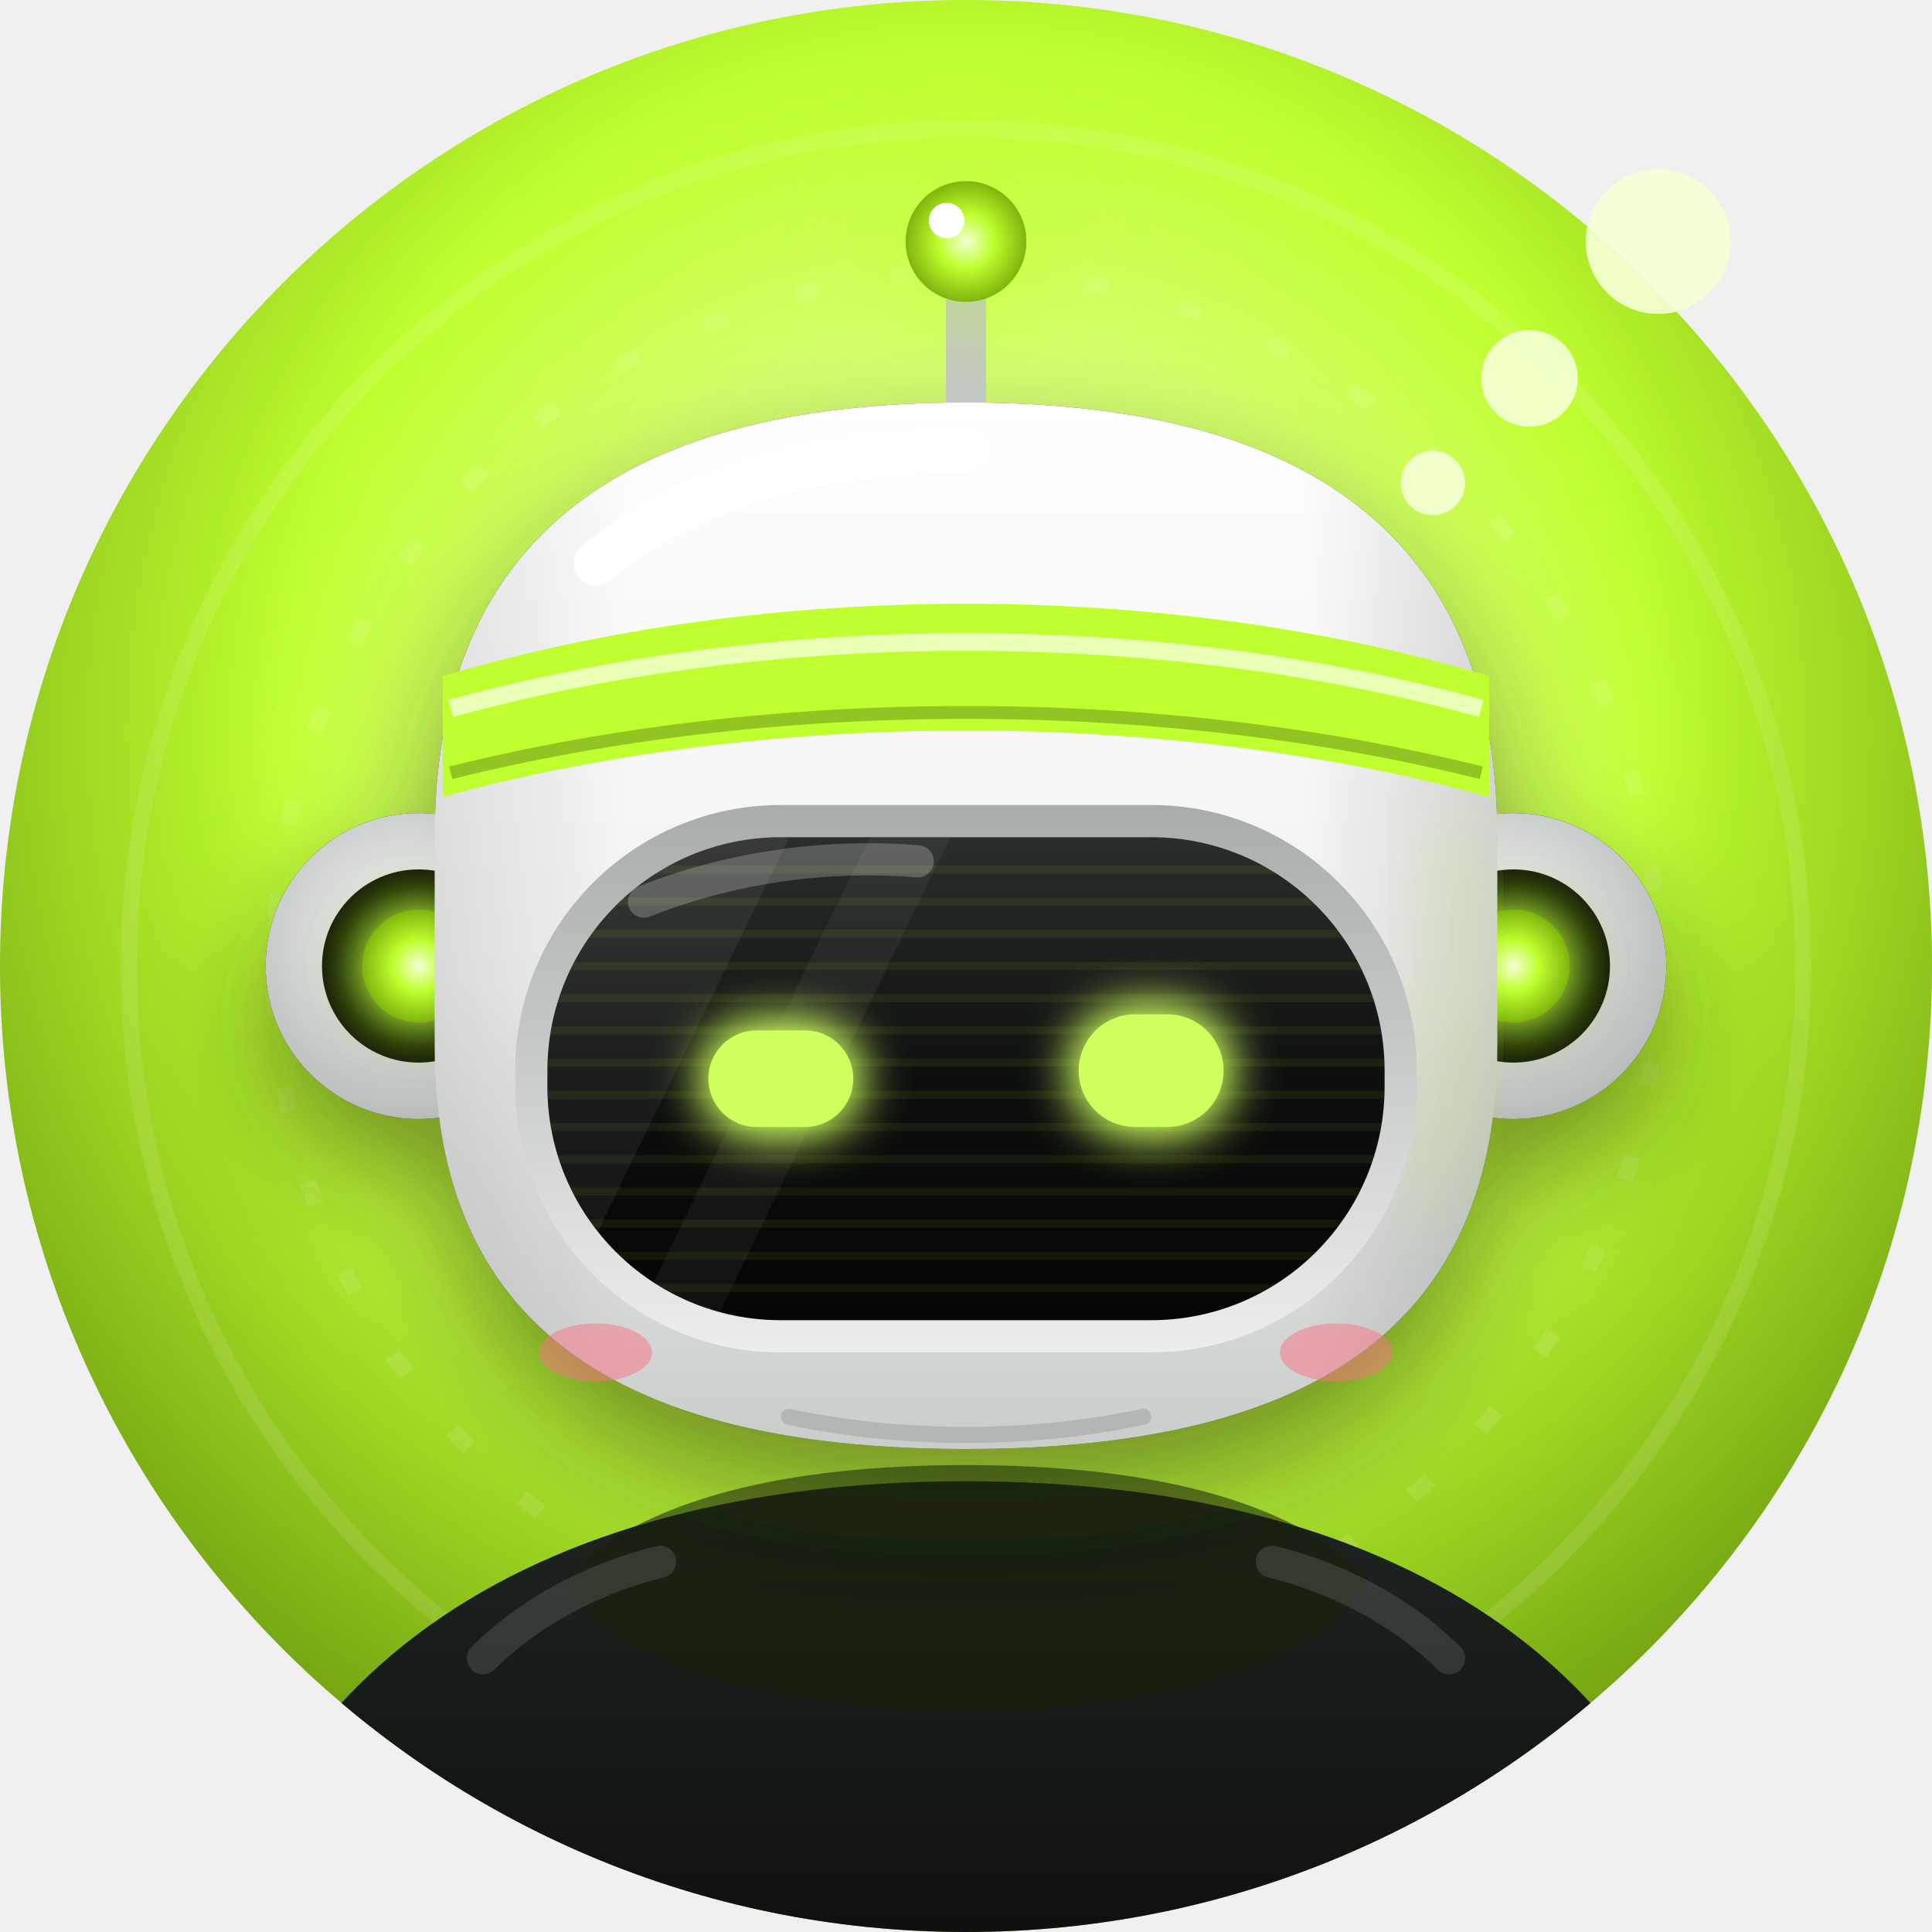
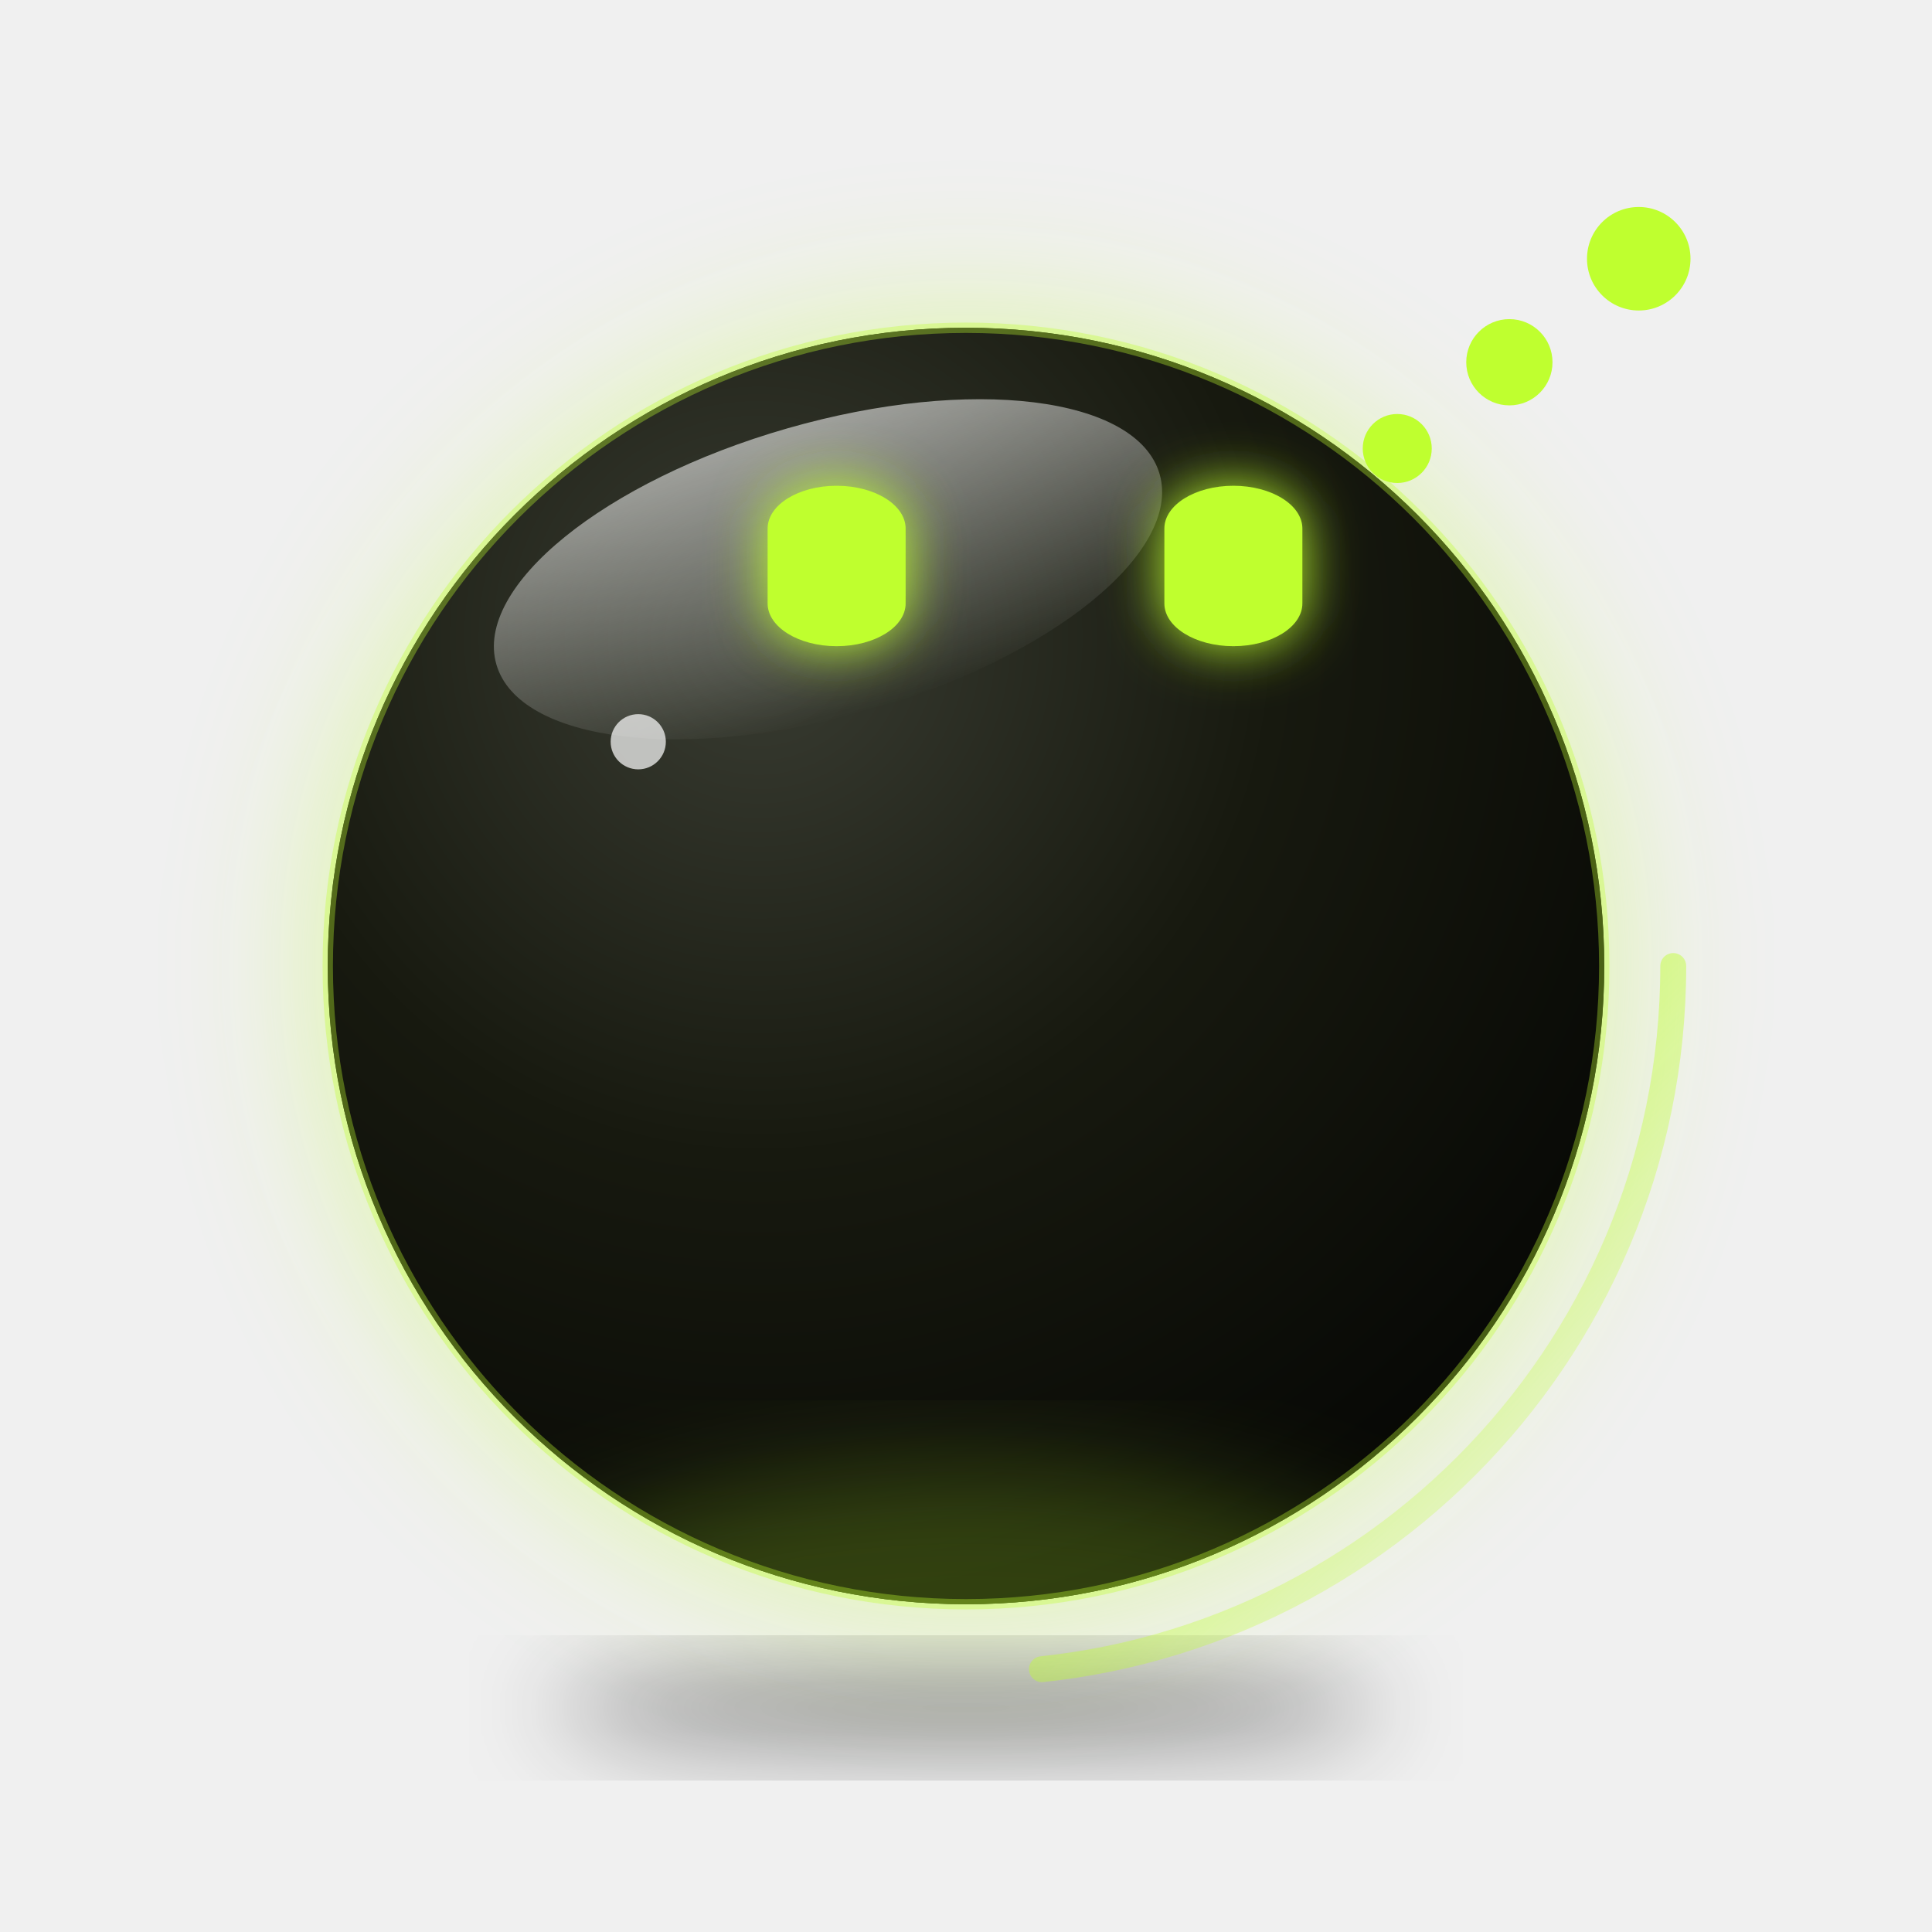
- <svg xmlns="http://www.w3.org/2000/svg" viewBox="0 0 240 240">
+ <svg xmlns="http://www.w3.org/2000/svg" viewBox="-12 -12 224 224" class="max think">
+   <style>.max .body{transform-origin:100px 112px;animation:float 4.2s ease-in-out infinite}
+ .max .core{transform-origin:100px 100px;animation:pulse 3.2s ease-in-out infinite}
+ .max .ring{transform-origin:100px 100px;opacity:0;transition:opacity .4s}
+ .max .eyes{transition:transform .35s cubic-bezier(.3,1.4,.5,1)}
+ .max .eye{transform-box:fill-box;transform-origin:center;animation:blink 5s infinite}
+ .max .eye.r{animation-delay:.04s}
+ .max .arc{opacity:0;transition:opacity .2s}
+ .max .pill{transition:opacity .2s}
+ .max .sparks{opacity:0}
+ .max .dots{opacity:0;transition:opacity .3s}
+ .max .shadow{transform-origin:100px 186px;animation:shadow 4.2s ease-in-out infinite}
+ @keyframes float{0%,100%{transform:translateY(0)}50%{transform:translateY(-5px)}}
+ @keyframes shadow{0%,100%{transform:scaleX(1);opacity:.35}50%{transform:scaleX(.86);opacity:.22}}
+ @keyframes pulse{0%,100%{transform:scale(1);opacity:.85}50%{transform:scale(1.08);opacity:1}}
+ @keyframes blink{0%,46%,50%,100%{transform:scaleY(1)}48%{transform:scaleY(.08)}}
+ @keyframes look{0%,30%{transform:translate(0,0)}36%,52%{transform:translate(-7px,1px)}58%,74%{transform:translate(6px,0)}80%,100%{transform:translate(0,0)}}
+ .max.idle .eyes{animation:look 9s ease-in-out infinite}
+ .max.happy .pill,.max.cheer .pill{opacity:0}
+ .max.happy .arc,.max.cheer .arc{opacity:1}
+ .max.happy .eye,.max.cheer .eye{animation:none}
+ .max.wink .eye.l .pill{opacity:0}.max.wink .eye.l .arc{opacity:1}
+ .max.wink .eye.l{animation:none}
+ .max.think .eyes{transform:translate(8px,-9px)}
+ .max.think .eye{animation:none;transform:scaleY(.62)}
+ .max.think .ring{opacity:1;animation:spin 2.2s linear infinite}
+ .max.think .dots{opacity:1}
+ .max.think .dots circle{animation:dot 1.2s ease-in-out infinite}
+ .max.think .dots circle:nth-child(2){animation-delay:.2s}.max.think .dots circle:nth-child(3){animation-delay:.4s}
+ @keyframes spin{to{transform:rotate(360deg)}}
+ @keyframes dot{0%,100%{opacity:.25;transform:translateY(0)}50%{opacity:1;transform:translateY(-4px)}}
+ .max.talk .core{animation:talk .42s ease-in-out infinite}
+ .max.talk .body{animation:talkb .42s ease-in-out infinite}
+ .max.talk .eye{animation:none}
+ @keyframes talk{0%,100%{transform:scale(.94);opacity:.8}50%{transform:scale(1.16);opacity:1}}
+ @keyframes talkb{0%,100%{transform:scale(1)}50%{transform:scale(1.025,.985)}}
+ .max.cheer .body{animation:jump 1.1s cubic-bezier(.3,.6,.4,1) infinite}
+ .max.cheer .shadow{animation:jshadow 1.1s cubic-bezier(.3,.6,.4,1) infinite}
+ .max.cheer .core{animation:pulse .55s ease-in-out infinite}
+ .max.cheer .sparks{opacity:1}
+ .max.cheer .sparks line{animation:spark 1.1s ease-out infinite;transform-origin:100px 100px}
+ @keyframes jump{0%{transform:translateY(0) scale(1.08,.9)}18%{transform:translateY(-4px) scale(.94,1.08)}45%{transform:translateY(-30px) scale(1,1)}72%{transform:translateY(0) scale(1.06,.93)}86%,100%{transform:translateY(0) scale(1,1)}}
+ @keyframes jshadow{0%,72%,100%{transform:scaleX(1);opacity:.35}45%{transform:scaleX(.6);opacity:.12}}
+ @keyframes spark{0%,30%{opacity:0;stroke-dashoffset:18}45%{opacity:1}100%{opacity:0;stroke-dashoffset:-22}}
+ .max .shade{opacity:0}
+ .max .o,.max .chev,.max .zz,.max .wave{opacity:0;transition:opacity .2s}
+ .max .wave{transform-origin:100px 100px}
+ .max.sleepy .eye{animation:none;transform:scaleY(.28) translateY(28px)}
+ .max.sleepy .core{animation:pulse 6s ease-in-out infinite;opacity:.35}
+ .max.sleepy .body{animation:float 7s ease-in-out infinite}
+ .max.sleepy .zz{opacity:1}.max.sleepy .zz text{animation:zz 3s ease-in-out infinite}.max.sleepy .zz text+text{animation-delay:1s}
+ @keyframes zz{0%{opacity:0;transform:translateY(8px)}40%{opacity:1}100%{opacity:0;transform:translateY(-10px)}}
+ .max.strain .pill{opacity:0}.max.strain .chev{opacity:1}.max.strain .eye{animation:none}
+ .max.strain .core{animation:pulse .5s ease-in-out infinite}
+ .max.strain .body{animation:shake .18s linear infinite}
+ @keyframes shake{0%,100%{transform:translate(0,0)}25%{transform:translate(-1.2px,.6px)}75%{transform:translate(1.2px,-.6px)}}
+ .max.proud .pill{opacity:0}.max.proud .arc{opacity:1}.max.proud .eye{animation:none}
+ .max.proud .halo{opacity:.7!important}
+ .max.proud .core{animation:pulse 1.6s ease-in-out infinite}
+ .max.proud .body{animation:nod 2.4s ease-in-out infinite}
+ @keyframes nod{0%,100%{transform:translateY(0) rotate(0)}50%{transform:translateY(-6px) rotate(-3deg)}}
+ .max.surprised .pill{opacity:0}.max.surprised .o{opacity:1}.max.surprised .eye{animation:none}
+ .max.surprised .body{animation:surprise 2.2s ease-in-out infinite}
+ @keyframes surprise{0%,100%{transform:translateY(0) scale(1)}10%{transform:translateY(-10px) scale(1.04)}25%{transform:translateY(0) scale(1)}}
+ .max.listen .wave{opacity:1;animation:wave 1.6s ease-out infinite}
+ .max.listen .eye{animation:none;transform:scaleY(.85)}
+ @keyframes wave{0%{transform:scale(.92);opacity:.7}100%{transform:scale(1.25);opacity:0}}
+ @keyframes tap{0%{transform:scale(.88,1.08)}45%{transform:scale(1.08,.92) translateY(-8px)}100%{transform:scale(1)}}
+ @media (prefers-reduced-motion:reduce){.max *{animation:none!important}}
+ .max.cheerx .sparks{opacity:1}.max.cheerx .sparks line{animation:spark 1.6s ease-out infinite;transform-origin:100px 100px}
+ </style>
  <defs>
-     <radialGradient id="bgt" cx="50%" cy="38%" r="70%">
-       <stop offset="0" stop-color="#E4FF94" />
-       <stop offset=".5" stop-color="#BFFF2F" />
-       <stop offset="1" stop-color="#557F06" />
+     <radialGradient id="gBody" gradientUnits="userSpaceOnUse" cx="76" cy="62" r="120">
+       <stop offset="0" stop-color="#3A3D33" />
+       <stop offset=".5" stop-color="#17190F" />
+       <stop offset="1" stop-color="#070805" />
    </radialGradient>
-     <radialGradient id="halot" cx="50%" cy="50%" r="50%">
-       <stop offset="0" stop-color="#F4FFD1" stop-opacity=".55" />
-       <stop offset="1" stop-color="#F4FFD1" stop-opacity="0" />
+     <radialGradient id="gBody2" cx="50%" cy="50%" r="50%">
+       <stop offset=".86" stop-color="#0B0C08" />
+       <stop offset="1" stop-color="#0B0C08" />
    </radialGradient>
-     <linearGradient id="headt" x1="0" y1="0" x2="0" y2="1">
-       <stop offset="0" stop-color="#FFFFFF" />
-       <stop offset=".55" stop-color="#F1F2F1" />
-       <stop offset="1" stop-color="#C9CDCA" />
+     <radialGradient id="gCore" cx="50%" cy="55%" r="50%">
+       <stop offset="0" stop-color="#BFFF2F" stop-opacity=".95" />
+       <stop offset=".45" stop-color="#BFFF2F" stop-opacity=".35" />
+       <stop offset="1" stop-color="#BFFF2F" stop-opacity="0" />
+     </radialGradient>
+     <radialGradient id="gHalo" cx="50%" cy="50%" r="50%">
+       <stop offset=".6" stop-color="#BFFF2F" stop-opacity=".0" />
+       <stop offset=".78" stop-color="#BFFF2F" stop-opacity=".28" />
+       <stop offset="1" stop-color="#BFFF2F" stop-opacity="0" />
+     </radialGradient>
+     <radialGradient id="gShade" gradientUnits="userSpaceOnUse" cx="78" cy="64" r="130">
+       <stop offset=".35" stop-color="#000" stop-opacity="0" />
+       <stop offset="1" stop-color="#000" stop-opacity=".45" />
+     </radialGradient>
+     <linearGradient id="gGloss" x1="0" y1="0" x2="0" y2="1">
+       <stop offset="0" stop-color="#fff" stop-opacity=".55" />
+       <stop offset="1" stop-color="#fff" stop-opacity="0" />
    </linearGradient>
-     <linearGradient id="headSidet" x1="0" y1="0" x2="1" y2="0">
-       <stop offset="0" stop-color="#000" stop-opacity=".10" />
-       <stop offset=".18" stop-color="#000" stop-opacity="0" />
-       <stop offset=".82" stop-color="#000" stop-opacity="0" />
-       <stop offset="1" stop-color="#000" stop-opacity=".14" />
+     <linearGradient id="gRing" x1="0" y1="0" x2="1" y2="1">
+       <stop offset="0" stop-color="#BFFF2F" stop-opacity="0" />
+       <stop offset=".5" stop-color="#BFFF2F" stop-opacity=".9" />
+       <stop offset="1" stop-color="#BFFF2F" stop-opacity="0" />
    </linearGradient>
-     <linearGradient id="visort" x1="0" y1="0" x2="0" y2="1">
-       <stop offset="0" stop-color="#2A2E2B" />
-       <stop offset=".5" stop-color="#0D0F0E" />
-       <stop offset="1" stop-color="#040504" />
-     </linearGradient>
-     <linearGradient id="bezelt" x1="0" y1="0" x2="0" y2="1">
-       <stop offset="0" stop-color="#A8ADAA" />
-       <stop offset="1" stop-color="#ECEEEC" />
-     </linearGradient>
-     <linearGradient id="hoodt" x1="0" y1="0" x2="0" y2="1">
-       <stop offset="0" stop-color="#1F2521" />
-       <stop offset="1" stop-color="#0A0B0A" />
-     </linearGradient>
-     <linearGradient id="bandt" x1="0" y1="0" x2="0" y2="1">
-       <stop offset="0" stop-color="#BFFF2F" />
-       <stop offset="1" stop-color="#BFFF2F" />
-     </linearGradient>
-     <linearGradient id="goldt" x1="0" y1="0" x2="1" y2="1">
-       <stop offset="0" stop-color="#FEF9C3" />
-       <stop offset=".45" stop-color="#FACC15" />
-       <stop offset="1" stop-color="#92400E" />
-     </linearGradient>
-     <radialGradient id="eart" cx="45%" cy="40%" r="65%">
-       <stop offset="0" stop-color="#F5F6F5" />
-       <stop offset="1" stop-color="#B3B8B5" />
-     </radialGradient>
-     <radialGradient id="ledt" cx="50%" cy="50%" r="50%">
-       <stop offset="0" stop-color="#F4FFD6" />
-       <stop offset=".45" stop-color="#BFFF2F" />
-       <stop offset="1" stop-color="#7FB50C" />
-     </radialGradient>
-     <filter id="glowt" x="-80%" y="-80%" width="260%" height="260%">
+     <filter id="fGlow" x="-50%" y="-50%" width="200%" height="200%">
      <feGaussianBlur stdDeviation="3.2" result="b" />
      <feMerge>
-         <feMergeNode in="b" />
        <feMergeNode in="b" />
        <feMergeNode in="SourceGraphic" />
      </feMerge>
    </filter>
-     <filter id="softt" x="-50%" y="-50%" width="200%" height="200%">
-       <feGaussianBlur stdDeviation="5" />
+     <filter id="fSoft">
+       <feGaussianBlur stdDeviation="6" />
    </filter>
-     <filter id="sht" x="-30%" y="-30%" width="160%" height="170%">
-       <feDropShadow dx="0" dy="7" stdDeviation="7" flood-color="#1C2A06" flood-opacity=".55" />
+     <filter id="fHalo" x="-40%" y="-40%" width="180%" height="180%">
+       <feGaussianBlur stdDeviation="9" />
    </filter>
-     <clipPath id="clipt">
-       <circle cx="120" cy="120" r="120" />
-     </clipPath>
-     <clipPath id="vclipt">
-       <rect x="68" y="104" width="104" height="60" rx="29" />
+     <clipPath id="cOrb">
+       <circle cx="100" cy="100" r="74" />
    </clipPath>
  </defs>
-   <circle cx="120" cy="120" r="120" fill="url(#bgt)" />
-   <g clip-path="url(#clipt)">
-     <circle cx="120" cy="112" r="96" fill="url(#halot)" />
-     <g opacity=".10" stroke="#fff" stroke-width="2">
-       <circle cx="120" cy="120" r="104" fill="none" />
-       <circle cx="120" cy="120" r="86" fill="none" stroke-dasharray="3 9" />
+   <ellipse class="shadow" cx="100" cy="186" rx="48" ry="7" fill="#000" opacity=".35" filter="url(#fSoft)" />
+   <g class="body">
+     <circle cx="100" cy="100" r="74" class="halo" fill="#BFFF2F" opacity=".4" filter="url(#fHalo)" />
+     <circle cx="100" cy="100" r="74" class="base" fill="#0B0C08" />
+     <g clip-path="url(#cOrb)">
+       <circle class="core" cx="100" cy="112" r="70" fill="url(#gCore)" filter="url(#fSoft)" />
+       <rect class="bodyg" x="0" y="0" width="200" height="200" fill="url(#gBody)" />
+       <rect class="shade" x="0" y="0" width="200" height="200" fill="url(#gShade)" />
+       <ellipse class="bglow" cx="100" cy="196" rx="70" ry="38" fill="#BFFF2F" opacity=".22" filter="url(#fSoft)" />
+       <ellipse cx="84" cy="54" rx="40" ry="17" fill="url(#gGloss)" transform="rotate(-16 84 54)" />
+       <circle cx="62" cy="74" r="3.2" fill="#fff" opacity=".7" />
    </g>
-     <path d="M24 256c4-48 42-72 96-72s92 24 96 72z" fill="url(#hoodt)" />
-     <path d="M70 196c10 22 90 22 100 0c-10-10-28-14-50-14s-40 4-50 14z" fill="#16210A" opacity=".55" />
-     <path fill="none" d="M60 206c6-6 14-10 22-12M180 206c-6-6-14-10-22-12" stroke="#fff" stroke-opacity=".12" stroke-width="4" stroke-linecap="round" />
+     <circle class="ring" cx="100" cy="100" r="82" fill="none" stroke="url(#gRing)" stroke-width="3" stroke-linecap="round" stroke-dasharray="120 400" />
+     <circle cx="100" cy="100" r="74" class="rim" fill="none" stroke="#BFFF2F" stroke-opacity=".35" stroke-width="1.2" />
+     <g class="eyes" filter="url(#fGlow)">
+       <g class="eye l">
+         <rect class="pill" x="69" y="86" width="16" height="30" rx="8" fill="#BFFF2F" />
+         <circle class="o" cx="77" cy="100" r="11" fill="none" stroke="#BFFF2F" stroke-width="6" />
+         <path class="chev" d="M70 92 L84 101 L70 110" fill="none" stroke="#BFFF2F" stroke-width="7" stroke-linecap="round" stroke-linejoin="round" />
+         <path class="arc" d="M68 104 Q77 92 86 104" fill="none" stroke="#BFFF2F" stroke-width="7" stroke-linecap="round" />
+       </g>
+       <g class="eye r">
+         <rect class="pill" x="115" y="86" width="16" height="30" rx="8" fill="#BFFF2F" />
+         <circle class="o" cx="123" cy="100" r="11" fill="none" stroke="#BFFF2F" stroke-width="6" />
+         <path class="chev" d="M130 92 L116 101 L130 110" fill="none" stroke="#BFFF2F" stroke-width="7" stroke-linecap="round" stroke-linejoin="round" />
+         <path class="arc" d="M114 104 Q123 92 132 104" fill="none" stroke="#BFFF2F" stroke-width="7" stroke-linecap="round" />
+       </g>
+     </g>
+     <g class="zz" fill="#BFFF2F" font-family="Heebo,sans-serif" font-weight="800">
+       <text x="150" y="52" font-size="18">z</text>
+       <text x="166" y="34" font-size="24">z</text>
+     </g>
+     <circle class="wave" cx="100" cy="100" r="80" fill="none" stroke="#BFFF2F" stroke-width="2.5" />
+     <g class="dots" fill="#BFFF2F">
+       <circle cx="150" cy="40" r="4" />
+       <circle cx="163" cy="30" r="5" />
+       <circle cx="178" cy="18" r="6" />
+     </g>
  </g>
-   <g filter="url(#sht)" opacity=".9">
-     <circle cx="52" cy="120" r="19" fill="#16210A" />
-     <circle cx="188" cy="120" r="19" fill="#16210A" />
-     <path d="M120 50c-44 0-66 18-66 54v26c0 34 22 50 66 50s66-16 66-50v-26c0-36-22-54-66-54z" fill="#16210A" />
-   </g>
-   <g>
-     <path fill="none" d="M120 54v-18" stroke="#C3C7C4" stroke-width="5" stroke-linecap="round" />
-     <circle cx="120" cy="30" r="12" fill="#BFFF2F" opacity=".35" filter="url(#softt)" />
-     <circle cx="120" cy="30" r="7.5" fill="url(#ledt)" />
-     <circle cx="117.6" cy="27.4" r="2.2" fill="#fff" />
-     <g>
-       <circle cx="52" cy="120" r="19" fill="url(#eart)" />
-       <circle cx="52" cy="120" r="12" fill="#121A0A" />
-       <circle cx="52" cy="120" r="7" fill="url(#ledt)" filter="url(#glowt)" />
-       <circle cx="188" cy="120" r="19" fill="url(#eart)" />
-       <circle cx="188" cy="120" r="12" fill="#121A0A" />
-       <circle cx="188" cy="120" r="7" fill="url(#ledt)" filter="url(#glowt)" />
-     </g>
-     <path d="M120 50c-44 0-66 18-66 54v26c0 34 22 50 66 50s66-16 66-50v-26c0-36-22-54-66-54z" fill="url(#headt)" />
-     <path d="M120 50c-44 0-66 18-66 54v26c0 34 22 50 66 50s66-16 66-50v-26c0-36-22-54-66-54z" fill="url(#headSidet)" />
-     <path fill="none" d="M74 70c12-10 28-14 46-14" stroke="#fff" stroke-width="5.5" stroke-linecap="round" />
-     <path d="M182 104c2 14 2 30-6 44" stroke="#BFFF2F" stroke-opacity=".5" stroke-width="3" stroke-linecap="round" fill="none" filter="url(#softt)" />
-     <path d="M55 84c40-12 90-12 130 0v15c-40-11-90-11-130 0z" fill="url(#bandt)" />
-     <path d="M56 88c40-11 88-11 128 0" stroke="#fff" stroke-opacity=".65" stroke-width="2.2" fill="none" />
-     <path d="M56 96c40-10 88-10 128 0" stroke="#0E1606" stroke-opacity=".25" stroke-width="1.6" fill="none" />
-     <rect x="64" y="100" width="112" height="68" rx="33" fill="url(#bezelt)" />
-     <rect x="68" y="104" width="104" height="60" rx="29" fill="url(#visort)" />
-     <g clip-path="url(#vclipt)">
-       <path d="M60 100l40 0-34 70h-12z" fill="#fff" opacity=".06" />
-       <path d="M110 100h10l-34 70h-10z" fill="#fff" opacity=".05" />
-       <g opacity=".07" stroke="#BFFF2F">
-         <path d="M68 108h104" />
-         <path d="M68 112h104" />
-         <path d="M68 116h104" />
-         <path d="M68 120h104" />
-         <path d="M68 124h104" />
-         <path d="M68 128h104" />
-         <path d="M68 132h104" />
-         <path d="M68 136h104" />
-         <path d="M68 140h104" />
-         <path d="M68 144h104" />
-         <path d="M68 148h104" />
-         <path d="M68 152h104" />
-         <path d="M68 156h104" />
-         <path d="M68 160h104" />
-       </g>
-       <g filter="url(#glowt)" fill="#CFFF5E">
-         <rect x="88" y="128" width="18" height="12" rx="6" />
-         <rect x="134" y="126" width="18" height="14" rx="7" />
-       </g>
-       <path fill="none" d="M111 152h18" stroke="#DFFF94" stroke-width="4.5" stroke-linecap="round" filter="url(#glowt)" />
-     </g>
-     <path fill="none" d="M80 112c10-4 22-6 34-5" stroke="#fff" stroke-opacity=".22" stroke-width="4" stroke-linecap="round" />
-     <g fill="#F4FFD6" opacity=".9">
-       <circle cx="178" cy="60" r="4" />
-       <circle cx="190" cy="47" r="6" />
-       <circle cx="206" cy="30" r="9" />
-     </g>
-     <ellipse cx="74" cy="168" rx="7" ry="3.6" fill="#FB7185" opacity=".5" />
-     <ellipse cx="166" cy="168" rx="7" ry="3.6" fill="#FB7185" opacity=".5" />
-     <path d="M98 176c14 3 30 3 44 0" stroke="#A8ADAA" stroke-width="2" stroke-linecap="round" fill="none" opacity=".7" />
+   <g class="sparks" stroke="#BFFF2F" stroke-width="5" stroke-linecap="round" stroke-dasharray="10 40">
+     <line x1="100" y1="16" x2="100" y2="-8" />
+     <line x1="160" y1="40" x2="178" y2="22" />
+     <line x1="40" y1="40" x2="22" y2="22" />
+     <line x1="182" y1="100" x2="200" y2="100" />
+     <line x1="18" y1="100" x2="0" y2="100" />
  </g>
</svg>
